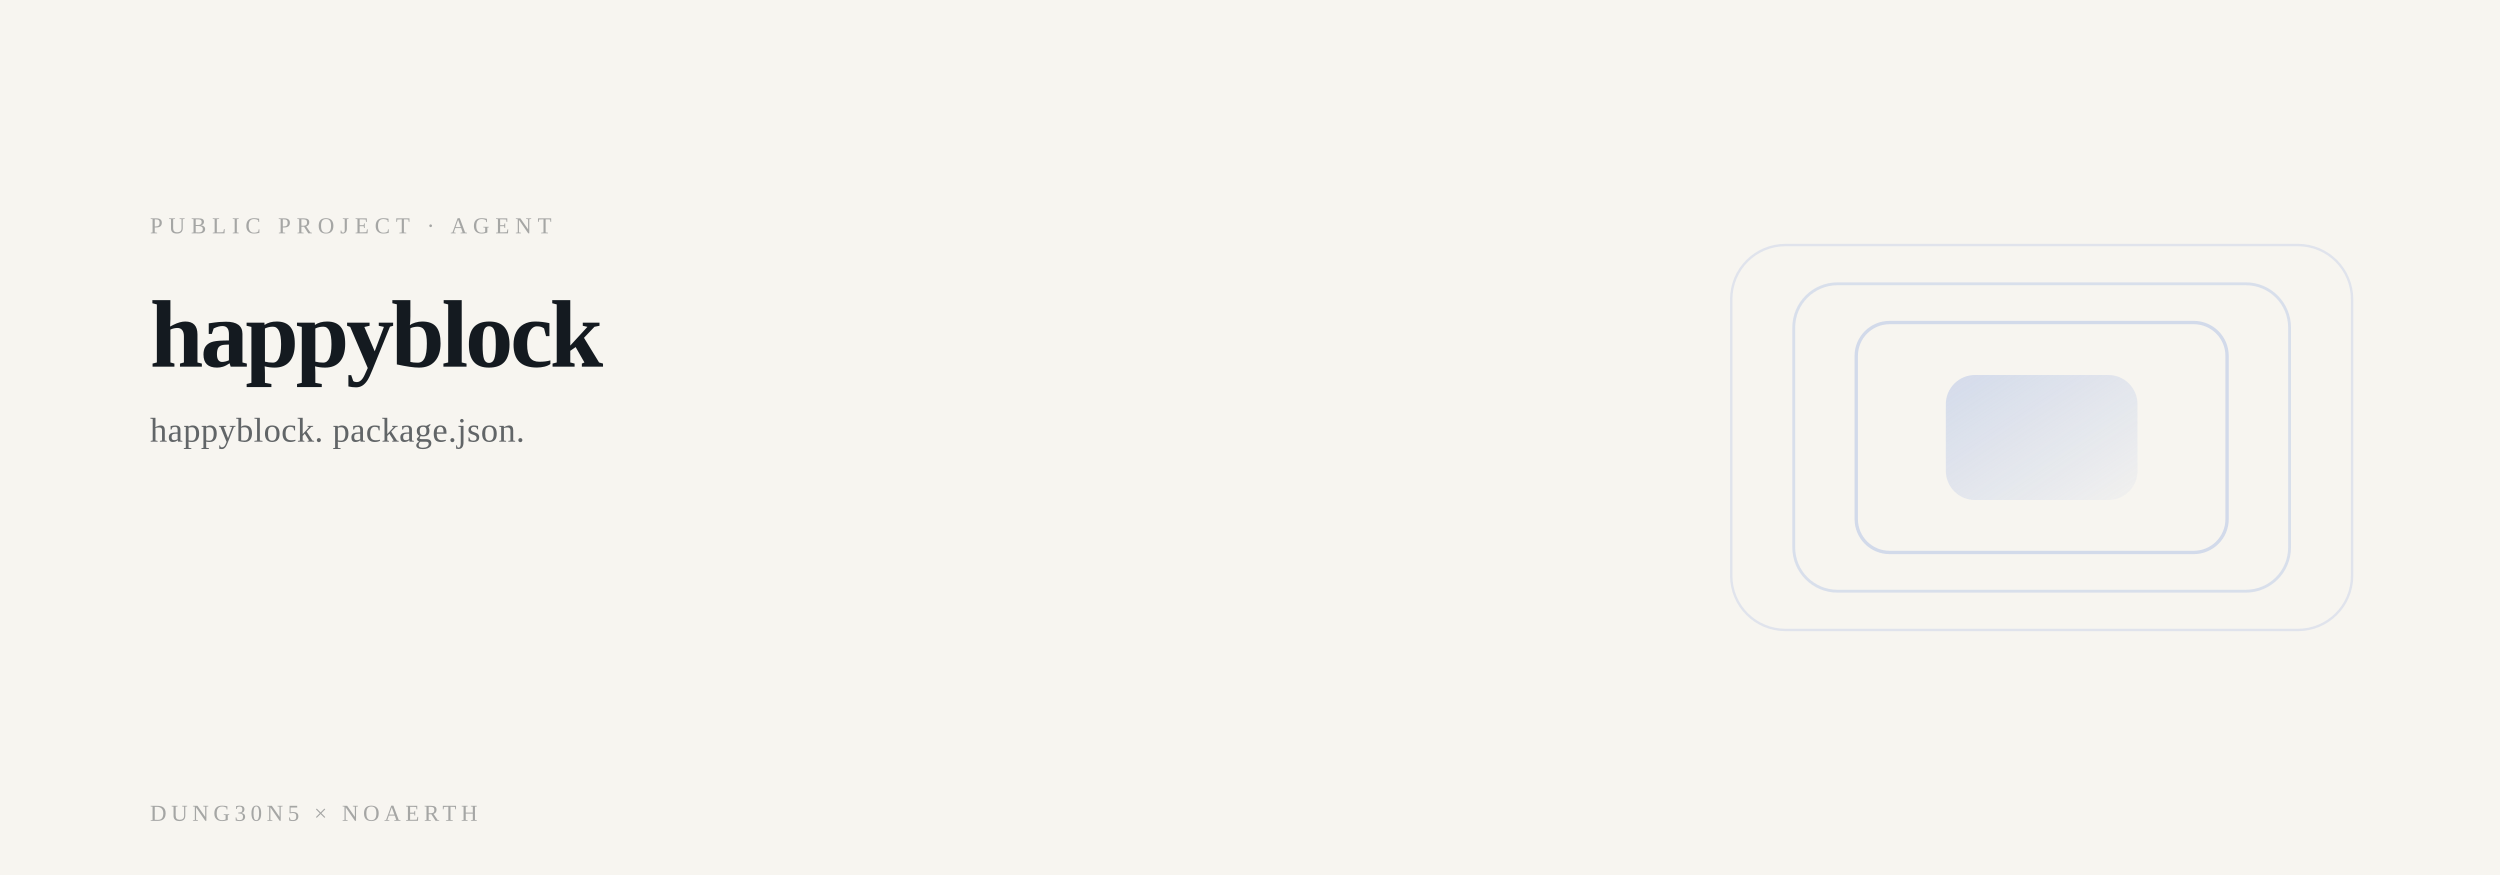
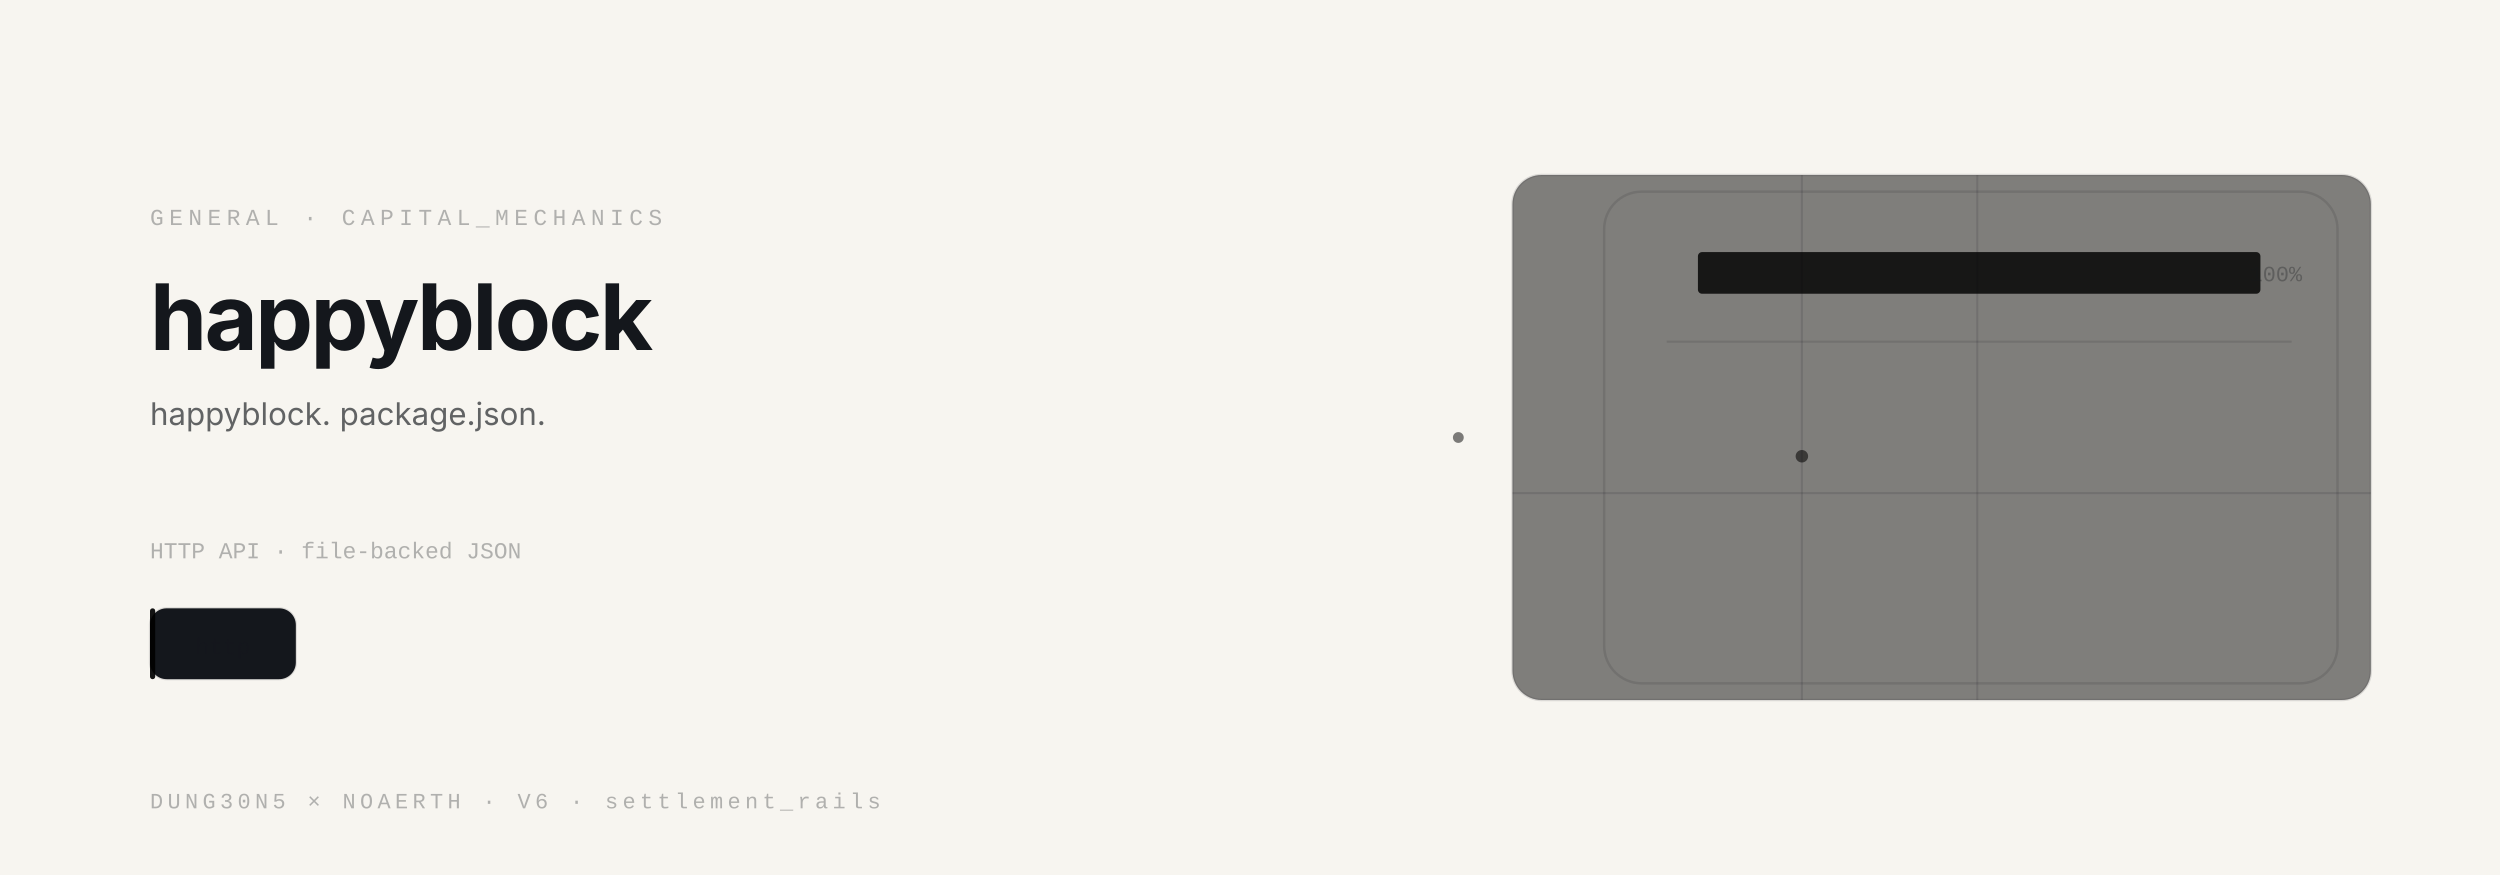
- <svg xmlns="http://www.w3.org/2000/svg" viewBox="0 0 1200 420" width="1200" height="420" role="img" aria-label="happyblock: a state ring with tool nodes attached. Motion depicts an objective becomes context, tools read and write state, the loop closes.">
-   <defs>
-     <linearGradient id="hero-happyblock-light-a" x1="0" y1="0" x2="1" y2="1">
-       <stop offset="0" stop-color="#8fa8e0" stop-opacity="0.85" />
-       <stop offset="1" stop-color="#8fa8e0" stop-opacity="0.15" />
-     </linearGradient>
-   </defs>
+ <svg xmlns="http://www.w3.org/2000/svg" viewBox="0 0 1200 420" width="1200" height="420" role="img" aria-label="happyblock: value enters, allocates across positions, and settles">
  <rect width="1200" height="420" fill="#f7f5f0" />
-   <rect x="891" y="154.82" width="178" height="110.36" rx="16" fill="none" stroke="#8fa8e0" stroke-width="1.60" opacity="0.36" />
-   <rect x="861" y="136.22" width="238" height="147.56" rx="21" fill="none" stroke="#8fa8e0" stroke-width="1.38" opacity="0.29" />
-   <rect x="831" y="117.62" width="298" height="184.76" rx="26" fill="none" stroke="#8fa8e0" stroke-width="1.16" opacity="0.23" />
-   <rect x="934" y="180" width="92" height="60" rx="14" fill="url(#hero-happyblock-light-a)" opacity="0.40" />
-   <text x="72" y="112" fill="#141a205c" font-size="11" letter-spacing="2.8">PUBLIC PROJECT · AGENT</text>
-   <text x="72" y="176" fill="#141a20" font-size="46" font-weight="660" letter-spacing="-1.4">happyblock</text>
-   <text x="72" y="212" fill="#141a20a8" font-size="16.5" letter-spacing="0.2">happyblock. package.json.</text>
-   <rect x="72" y="266" width="106" height="40" rx="9" fill="#141a20" fill-opacity="0.05" stroke="#f4efe424" stroke-width="1.1" opacity="0">
-     <animate attributeName="opacity" from="0" to="1" dur="0.5s" begin="0.50s" fill="freeze" />
-   </rect>
-   <rect x="72" y="266" width="2.5" height="40" rx="1.2" fill="#8fa8e0" opacity="0">
-     <animate attributeName="opacity" from="0" to="0.9" dur="0.5s" begin="0.50s" fill="freeze" />
-   </rect>
-   <text x="125" y="291" fill="#141a20" font-size="11.5" text-anchor="middle" font-family="ui-monospace,SFMono-Regular,Menlo,monospace" opacity="0">objective<animate attributeName="opacity" from="0" to="1" dur="0.5s" begin="0.65s" fill="freeze" />
-   </text>
-   <rect x="194" y="266" width="106" height="40" rx="9" fill="#141a20" fill-opacity="0.05" stroke="#f4efe424" stroke-width="1.1" opacity="0">
-     <animate attributeName="opacity" from="0" to="1" dur="0.5s" begin="1.00s" fill="freeze" />
-   </rect>
-   <rect x="194" y="266" width="2.5" height="40" rx="1.2" fill="#8fa8e0" opacity="0">
-     <animate attributeName="opacity" from="0" to="0.9" dur="0.5s" begin="1.00s" fill="freeze" />
-   </rect>
-   <text x="247" y="291" fill="#141a20" font-size="11.5" text-anchor="middle" font-family="ui-monospace,SFMono-Regular,Menlo,monospace" opacity="0">load context<animate attributeName="opacity" from="0" to="1" dur="0.5s" begin="1.15s" fill="freeze" />
-   </text>
-   <rect x="316" y="266" width="106" height="40" rx="9" fill="#141a20" fill-opacity="0.05" stroke="#f4efe424" stroke-width="1.1" opacity="0">
-     <animate attributeName="opacity" from="0" to="1" dur="0.5s" begin="1.50s" fill="freeze" />
-   </rect>
-   <rect x="316" y="266" width="2.5" height="40" rx="1.2" fill="#8fa8e0" opacity="0">
-     <animate attributeName="opacity" from="0" to="0.9" dur="0.5s" begin="1.50s" fill="freeze" />
-   </rect>
-   <text x="369" y="291" fill="#141a20" font-size="11.5" text-anchor="middle" font-family="ui-monospace,SFMono-Regular,Menlo,monospace" opacity="0">call tools<animate attributeName="opacity" from="0" to="1" dur="0.5s" begin="1.65s" fill="freeze" />
-   </text>
-   <rect x="438" y="266" width="106" height="40" rx="9" fill="#141a20" fill-opacity="0.05" stroke="#f4efe424" stroke-width="1.1" opacity="0">
-     <animate attributeName="opacity" from="0" to="1" dur="0.5s" begin="2.00s" fill="freeze" />
-   </rect>
-   <rect x="438" y="266" width="2.5" height="40" rx="1.2" fill="#e7c27a" opacity="0">
-     <animate attributeName="opacity" from="0" to="0.9" dur="0.5s" begin="2.00s" fill="freeze" />
-   </rect>
-   <text x="491" y="291" fill="#141a20" font-size="11.5" text-anchor="middle" font-family="ui-monospace,SFMono-Regular,Menlo,monospace" opacity="0">verify<animate attributeName="opacity" from="0" to="1" dur="0.5s" begin="2.15s" fill="freeze" />
-   </text>
-   <text x="72" y="394" fill="#141a205c" font-size="11" letter-spacing="2.2">DUNG30N5 × NOAERTH</text>
+   <text x="72" y="108" font-family="ui-monospace, SFMono-Regular, Menlo, Monaco, Consolas, 'Liberation Mono', monospace" font-size="11" letter-spacing="2.6" fill="#14171c4f">GENERAL · CAPITAL_MECHANICS</text>
+   <text x="72" y="168" font-family="-apple-system, BlinkMacSystemFont, 'Segoe UI', Inter, Helvetica, Arial, sans-serif" font-size="44" font-weight="660" letter-spacing="-1.2" fill="#14171c">happyblock</text>
+   <text x="72" y="204" font-family="-apple-system, BlinkMacSystemFont, 'Segoe UI', Inter, Helvetica, Arial, sans-serif" font-size="15" fill="#14171ca8">happyblock. package.json.</text>
+   <text x="72" y="268" font-family="ui-monospace, SFMono-Regular, Menlo, Monaco, Consolas, 'Liberation Mono', monospace" font-size="11" fill="#14171c4f">HTTP API · file-backed JSON</text>
+   <rect x="72.0" y="292.0" width="70.0" height="34.0" rx="8" fill="#14171c" stroke="#14171c1f" stroke-width="1.1" />
+   <rect x="72.0" y="292.0" width="2.5" height="34.0" rx="1.2" fill="mint" opacity="0.92" />
+   <text x="107.0" y="314" font-family="ui-monospace, SFMono-Regular, Menlo, Monaco, Consolas, 'Liberation Mono', monospace" font-size="11" fill="#14171c" fill-opacity="0.82" text-anchor="middle">http</text>
+   <rect x="726.0" y="84.0" width="412.0" height="252.0" rx="14" fill="amber" fill-opacity="0.34" />
+   <line x1="740.0" y1="85.0" x2="1124.0" y2="85.0" stroke="amber" stroke-width="1.6" opacity="0.4" />
+   <rect x="726.0" y="84.0" width="412.0" height="252.0" rx="14" fill="none" stroke="#14171c1f" stroke-width="1.2" />
+   <line x1="864.9" y1="84.0" x2="864.9" y2="336.0" stroke="#14171c1f" stroke-width="1" />
+   <line x1="949.1" y1="84.0" x2="949.1" y2="336.0" stroke="#14171c1f" stroke-width="1" />
+   <line x1="726.0" y1="236.7" x2="1138.0" y2="236.7" stroke="#14171c1f" stroke-width="1" />
+   <circle cx="864.9" cy="219.0" r="3" fill="amber" opacity="0.55" />
+   <rect x="726.0" y="84.0" width="412.0" height="252.0" rx="14" fill="#000" fill-opacity="0.22" />
+   <path d="M1095.0 293.0 h18 v18 h-18 z" fill="none" stroke="mint" stroke-width="1.4" opacity="0.6" />
+   <rect x="770" y="92" width="352" height="236" rx="18" fill="none" stroke="#14171c1f" stroke-width="1.2" />
+   <rect x="815.0" y="121.0" width="270.0" height="20.0" rx="2" fill="mint" opacity="0.82" />
+   <text x="1105" y="135" font-family="ui-monospace, SFMono-Regular, Menlo, Monaco, Consolas, 'Liberation Mono', monospace" font-size="10.5" fill="#14171c4f" text-anchor="end">100%</text>
+   <line x1="800" y1="164" x2="1100" y2="164" stroke="#14171c1f" stroke-width="1" />
+   <circle cx="700.0" cy="210.0" r="2.6" fill="amber" opacity="0.5" />
+   <text x="72" y="388" font-family="ui-monospace, SFMono-Regular, Menlo, Monaco, Consolas, 'Liberation Mono', monospace" font-size="10.5" letter-spacing="2.1" fill="#14171c4f">DUNG30N5 × NOAERTH · V6 · settlement_rails</text>
</svg>
